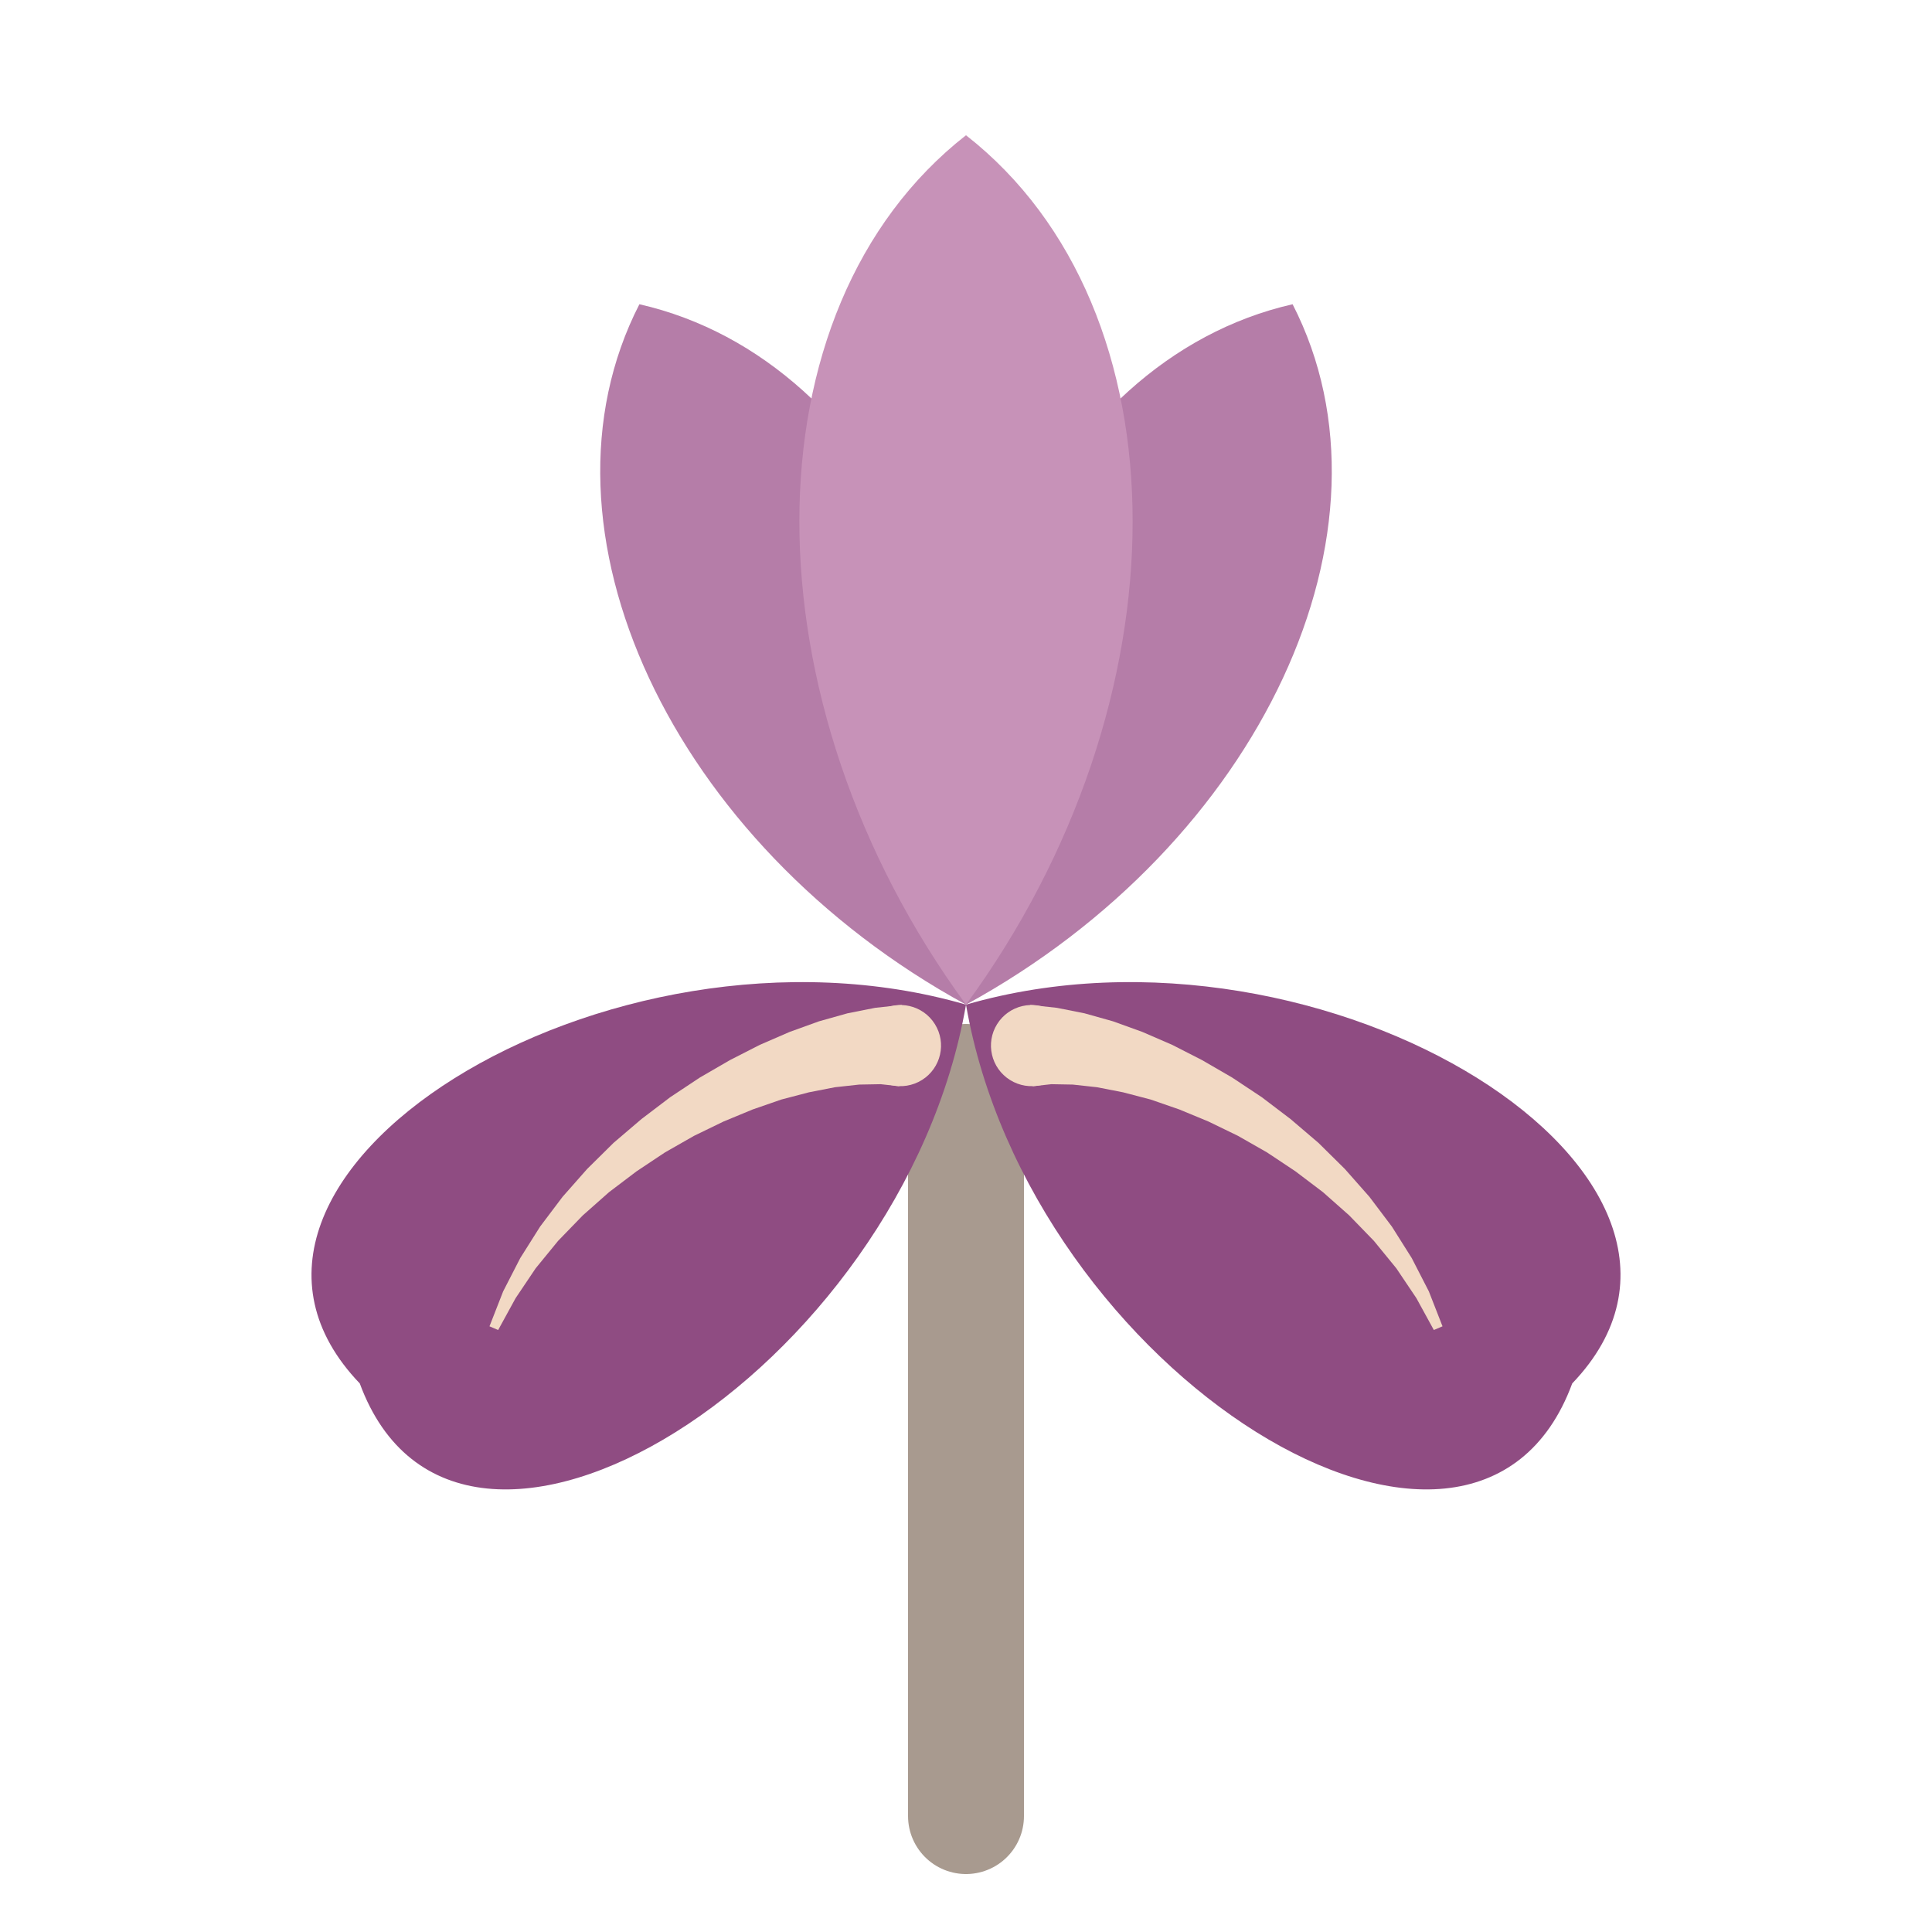
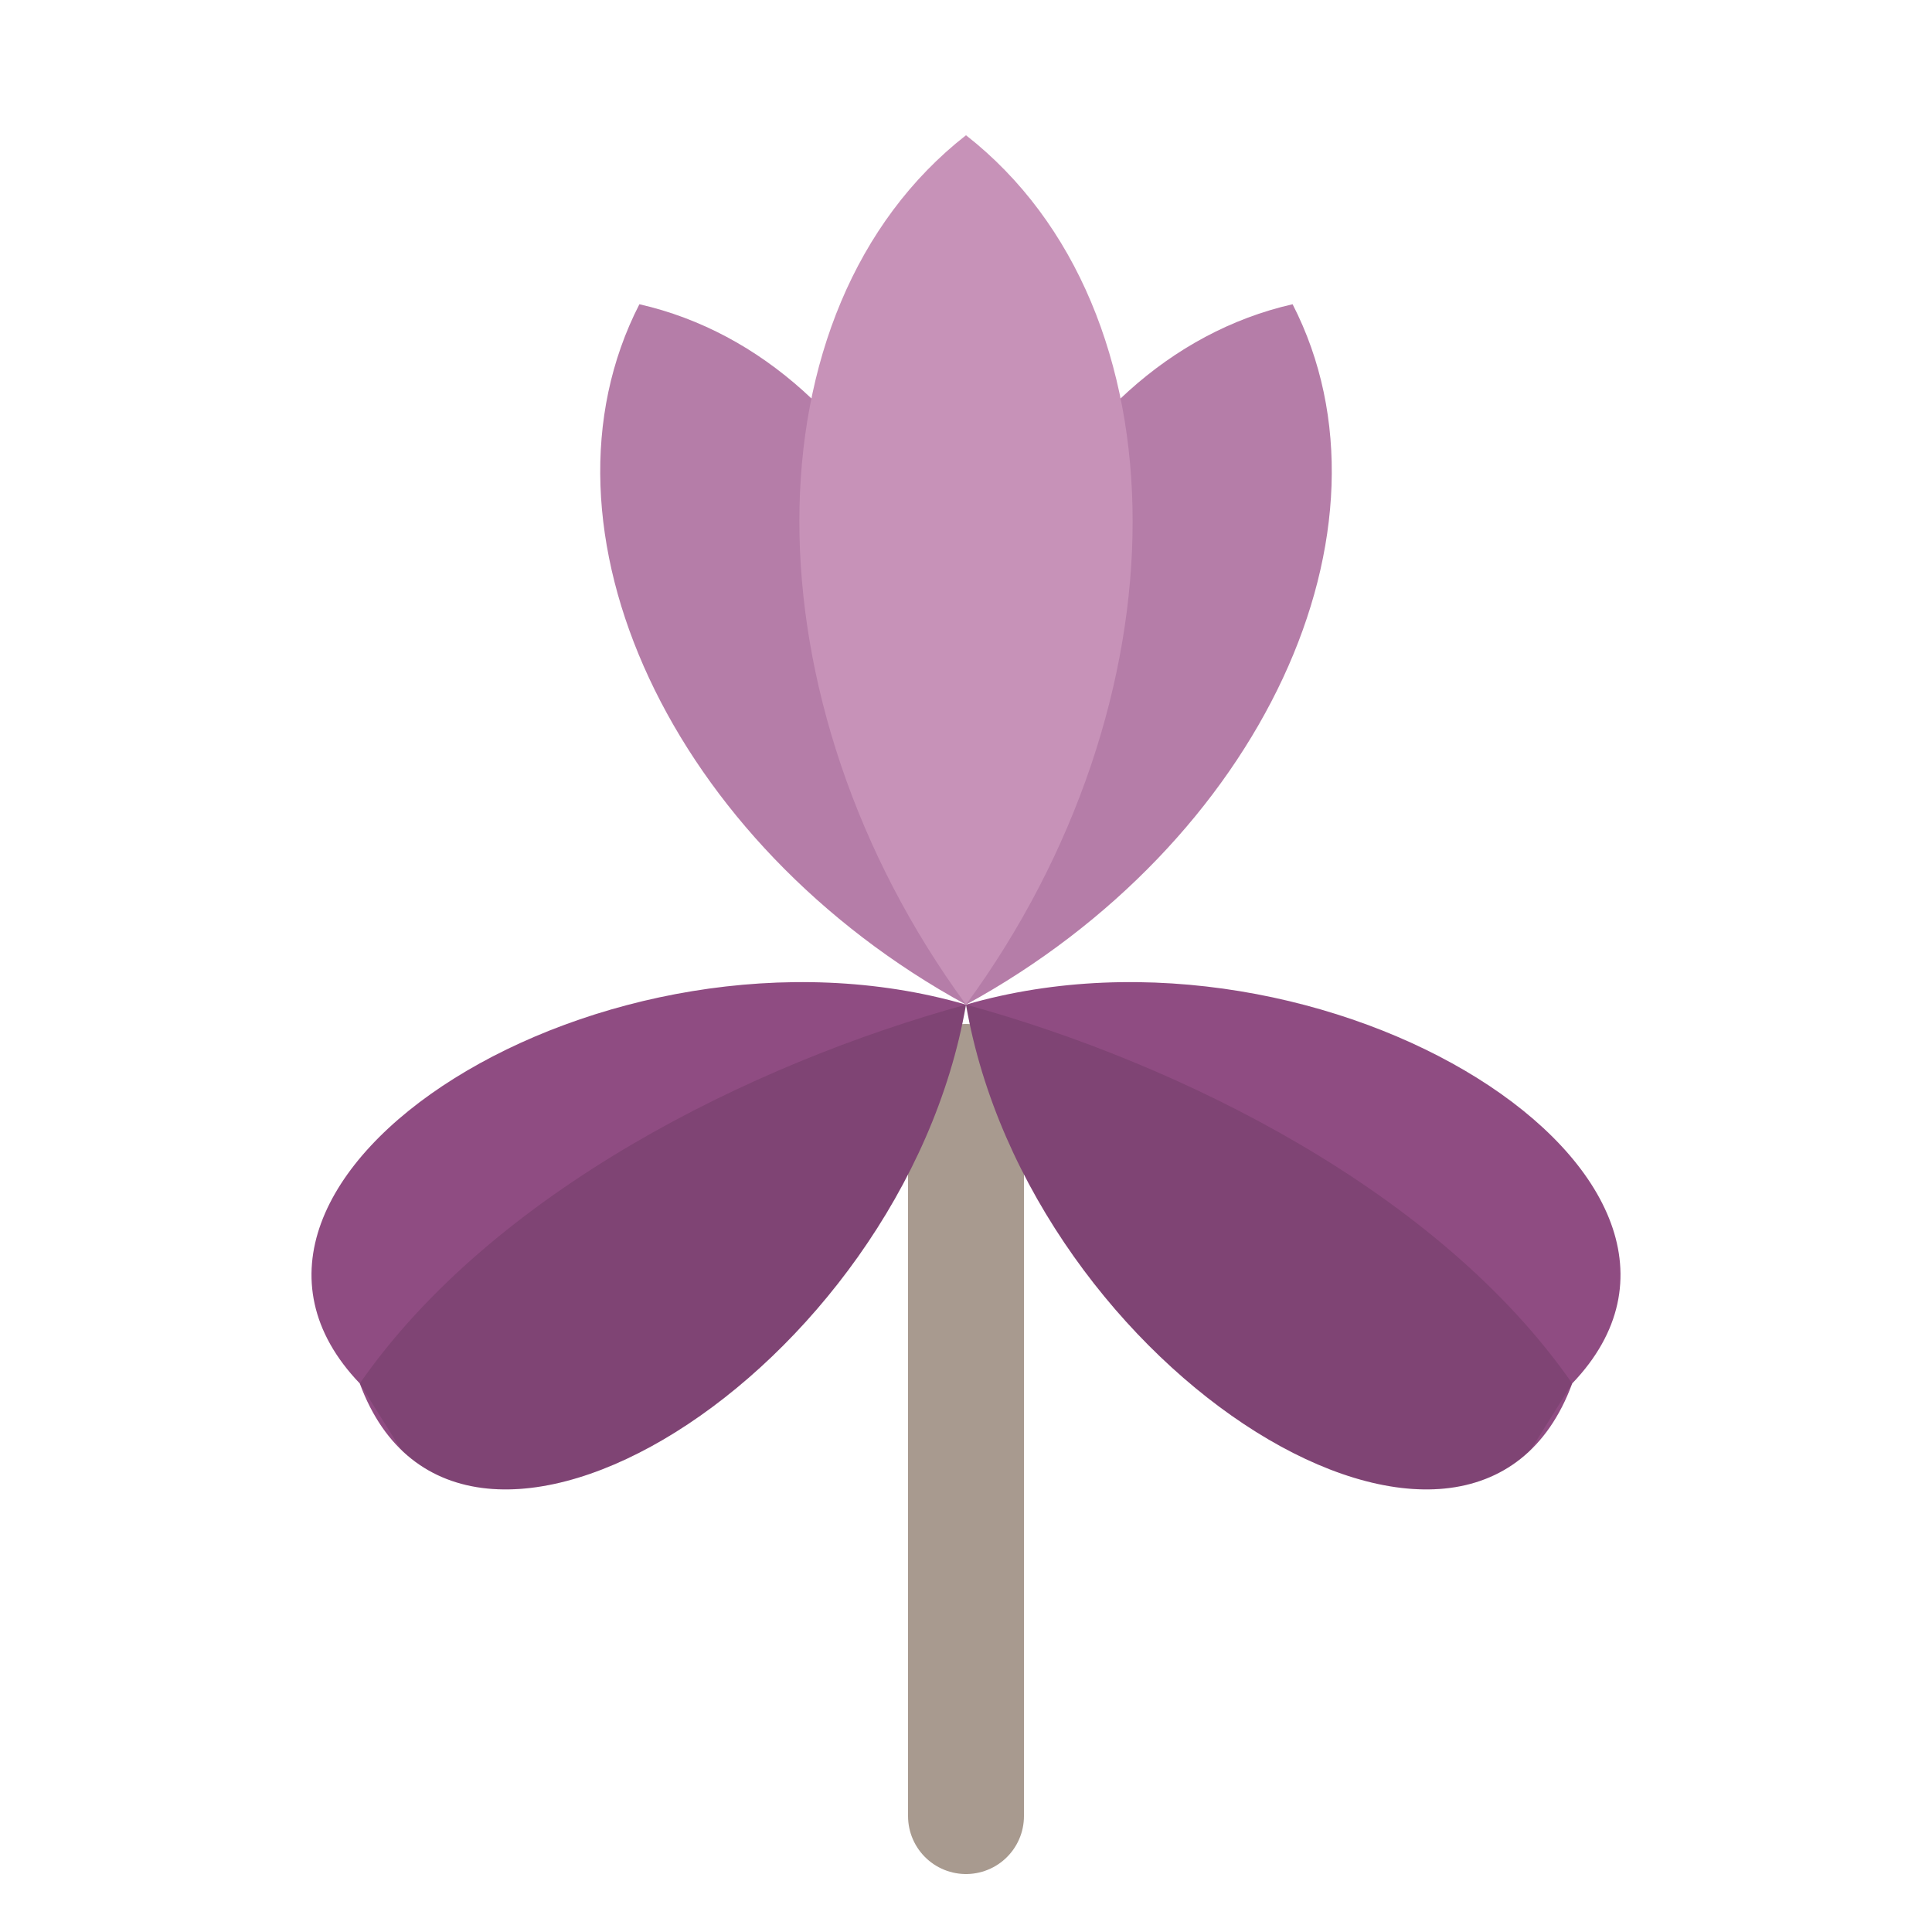
<svg xmlns="http://www.w3.org/2000/svg" viewBox="0 0 100 100">
  <path d="M50 56 V94" fill="none" stroke="#A89A8F" stroke-width="6" stroke-linecap="round" />
  <g transform="translate(50 52) rotate(122)">
    <path d="M0 0 C-14.4 -12.9 -14.4 -40.0 0 -37 C14.4 -40.0 14.4 -12.9 0 0 Z" fill="#8F4C82" />
-     <g fill="#F2D9C4">
-       <path d="M1.75 -5.17 L1.15 -5.93 L0.58 -6.88 L0.03 -8.02 L-0.46 -9.30 L-0.90 -10.71 L-1.25 -12.24 L-1.52 -13.85 L-1.70 -15.53 L-1.77 -17.26 L-1.72 -19.03 L-1.56 -20.81 L-1.26 -22.60 L-0.82 -24.38 L-0.23 -26.12 L0.53 -27.82 L1.45 -29.46 L1.05 -29.74 L-0.11 -28.18 L-1.10 -26.52 L-1.94 -24.78 L-2.63 -22.98 L-3.18 -21.13 L-3.60 -19.26 L-3.88 -17.38 L-4.05 -15.52 L-4.10 -13.68 L-4.04 -11.88 L-3.89 -10.15 L-3.64 -8.49 L-3.30 -6.91 L-2.87 -5.44 L-2.35 -4.07 L-1.75 -2.83 Z" />
-       <circle cx="0.00" cy="-4.00" r="2.10" />
-     </g>
+     <defs>
+       <clipPath id="fr">
+         <path d="M0 0 C-14.4 -12.9 -14.4 -40.0 0 -37 C14.4 -40.0 14.4 -12.9 0 0 Z" />
+       </clipPath>
+     </defs>
+     <path clip-path="url(#fr)" fill="#000" opacity="0.11" d="M0 0 C-3.32 -11.10 -4.75 -25.90 0 -37 H40 V0 Z" />
  </g>
  <g transform="translate(50 52) rotate(-122)">
    <path d="M0 0 C-14.4 -12.9 -14.4 -40.0 0 -37 C14.4 -40.0 14.4 -12.9 0 0 Z" fill="#8F4C82" />
-     <g fill="#F2D9C4">
-       <path d="M1.75 -2.83 L2.35 -4.07 L2.87 -5.44 L3.30 -6.91 L3.64 -8.49 L3.89 -10.15 L4.04 -11.88 L4.10 -13.68 L4.05 -15.52 L3.88 -17.38 L3.60 -19.26 L3.18 -21.13 L2.63 -22.98 L1.94 -24.78 L1.10 -26.52 L0.11 -28.18 L-1.05 -29.74 L-1.45 -29.46 L-0.53 -27.82 L0.23 -26.12 L0.82 -24.38 L1.26 -22.60 L1.56 -20.81 L1.72 -19.03 L1.77 -17.26 L1.70 -15.53 L1.52 -13.85 L1.25 -12.24 L0.90 -10.71 L0.46 -9.30 L-0.03 -8.02 L-0.58 -6.88 L-1.15 -5.93 L-1.75 -5.17 Z" />
-       <circle cx="0.00" cy="-4.00" r="2.10" />
-     </g>
+     <defs>
+       <clipPath id="fl">
+         <path d="M0 0 C-14.4 -12.9 -14.4 -40.0 0 -37 C14.4 -40.0 14.4 -12.9 0 0 Z" />
+       </clipPath>
+     </defs>
+     <path clip-path="url(#fl)" fill="#000" opacity="0.11" d="M0 0 C3.32 -11.10 4.75 -25.90 0 -37 H-40 V0 Z" />
  </g>
  <g transform="translate(50 52) rotate(25)">
    <path d="M0 0 C-10.3 -14.0 -10.3 -32.0 0 -40 C10.3 -32.0 10.3 -14.0 0 0 Z" fill="#B57DA8" />
  </g>
  <g transform="translate(50 52) rotate(-25)">
    <path d="M0 0 C-10.3 -14.0 -10.3 -32.0 0 -40 C10.3 -32.0 10.3 -14.0 0 0 Z" fill="#B57DA8" />
  </g>
  <g transform="translate(50 52) rotate(0)">
    <path d="M0 0 C-11.5 -15.7 -11.5 -36.0 0 -45 C11.5 -36.0 11.5 -15.7 0 0 Z" fill="#C792B8" />
  </g>
</svg>
